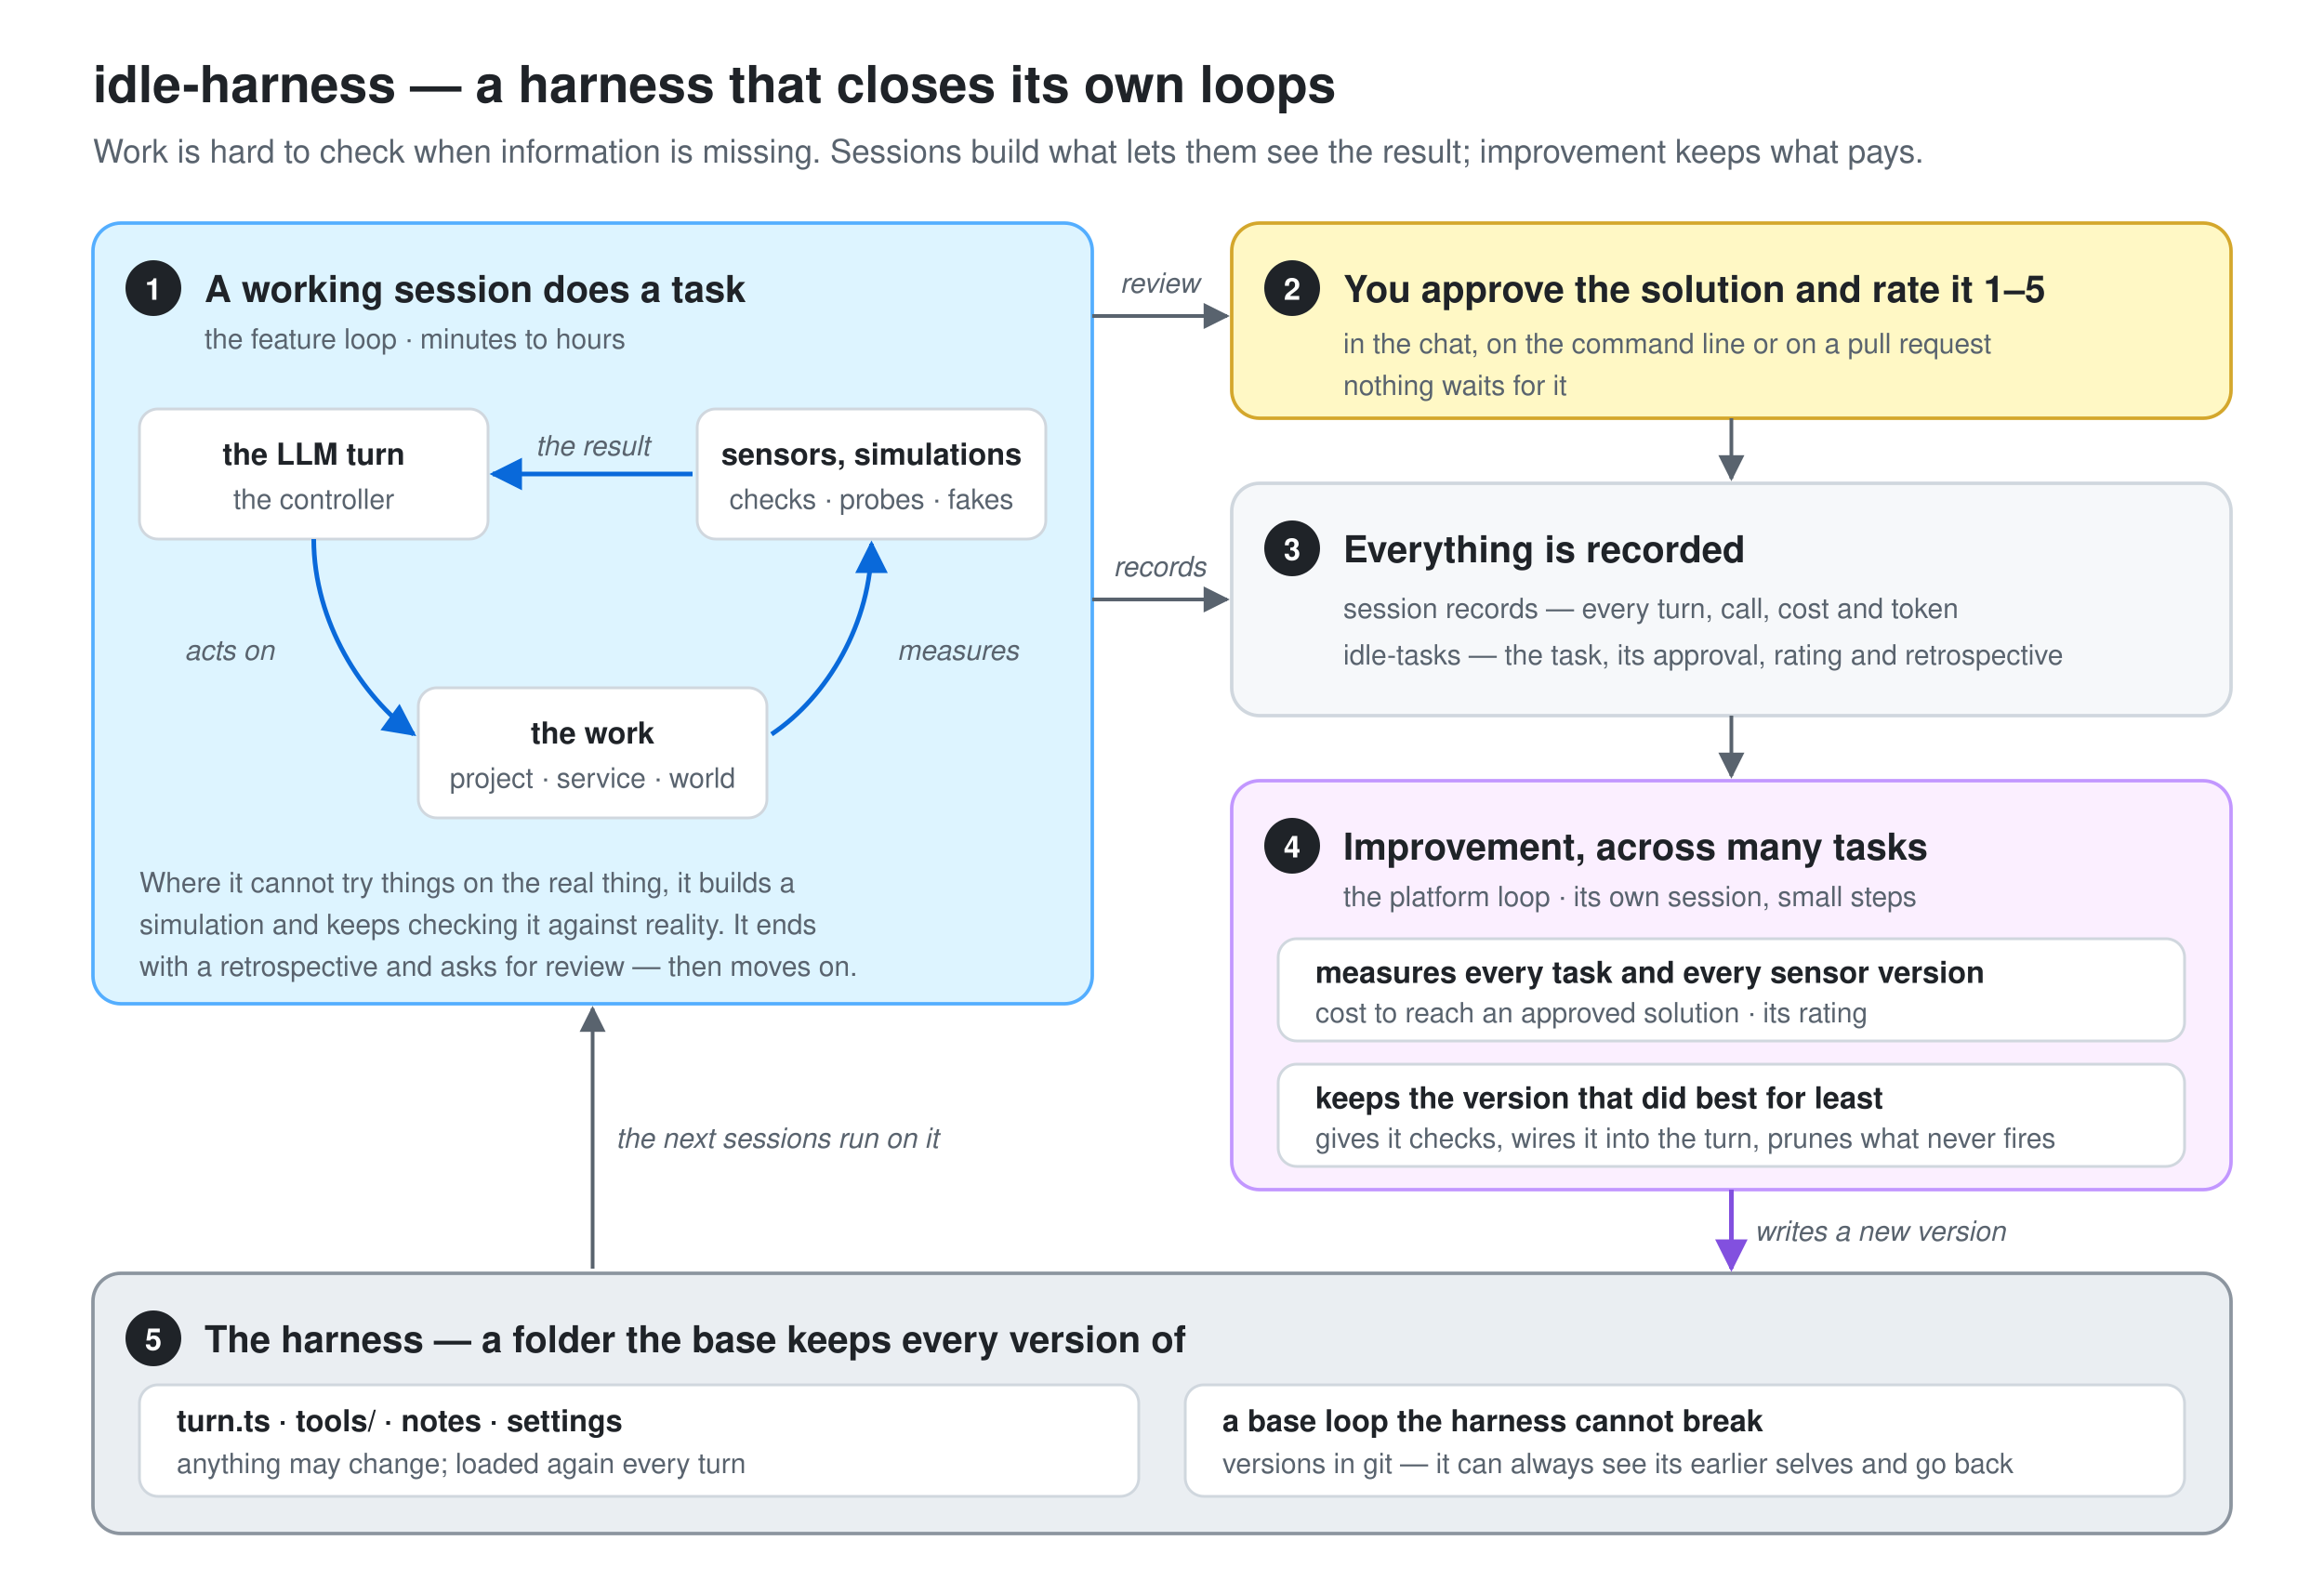
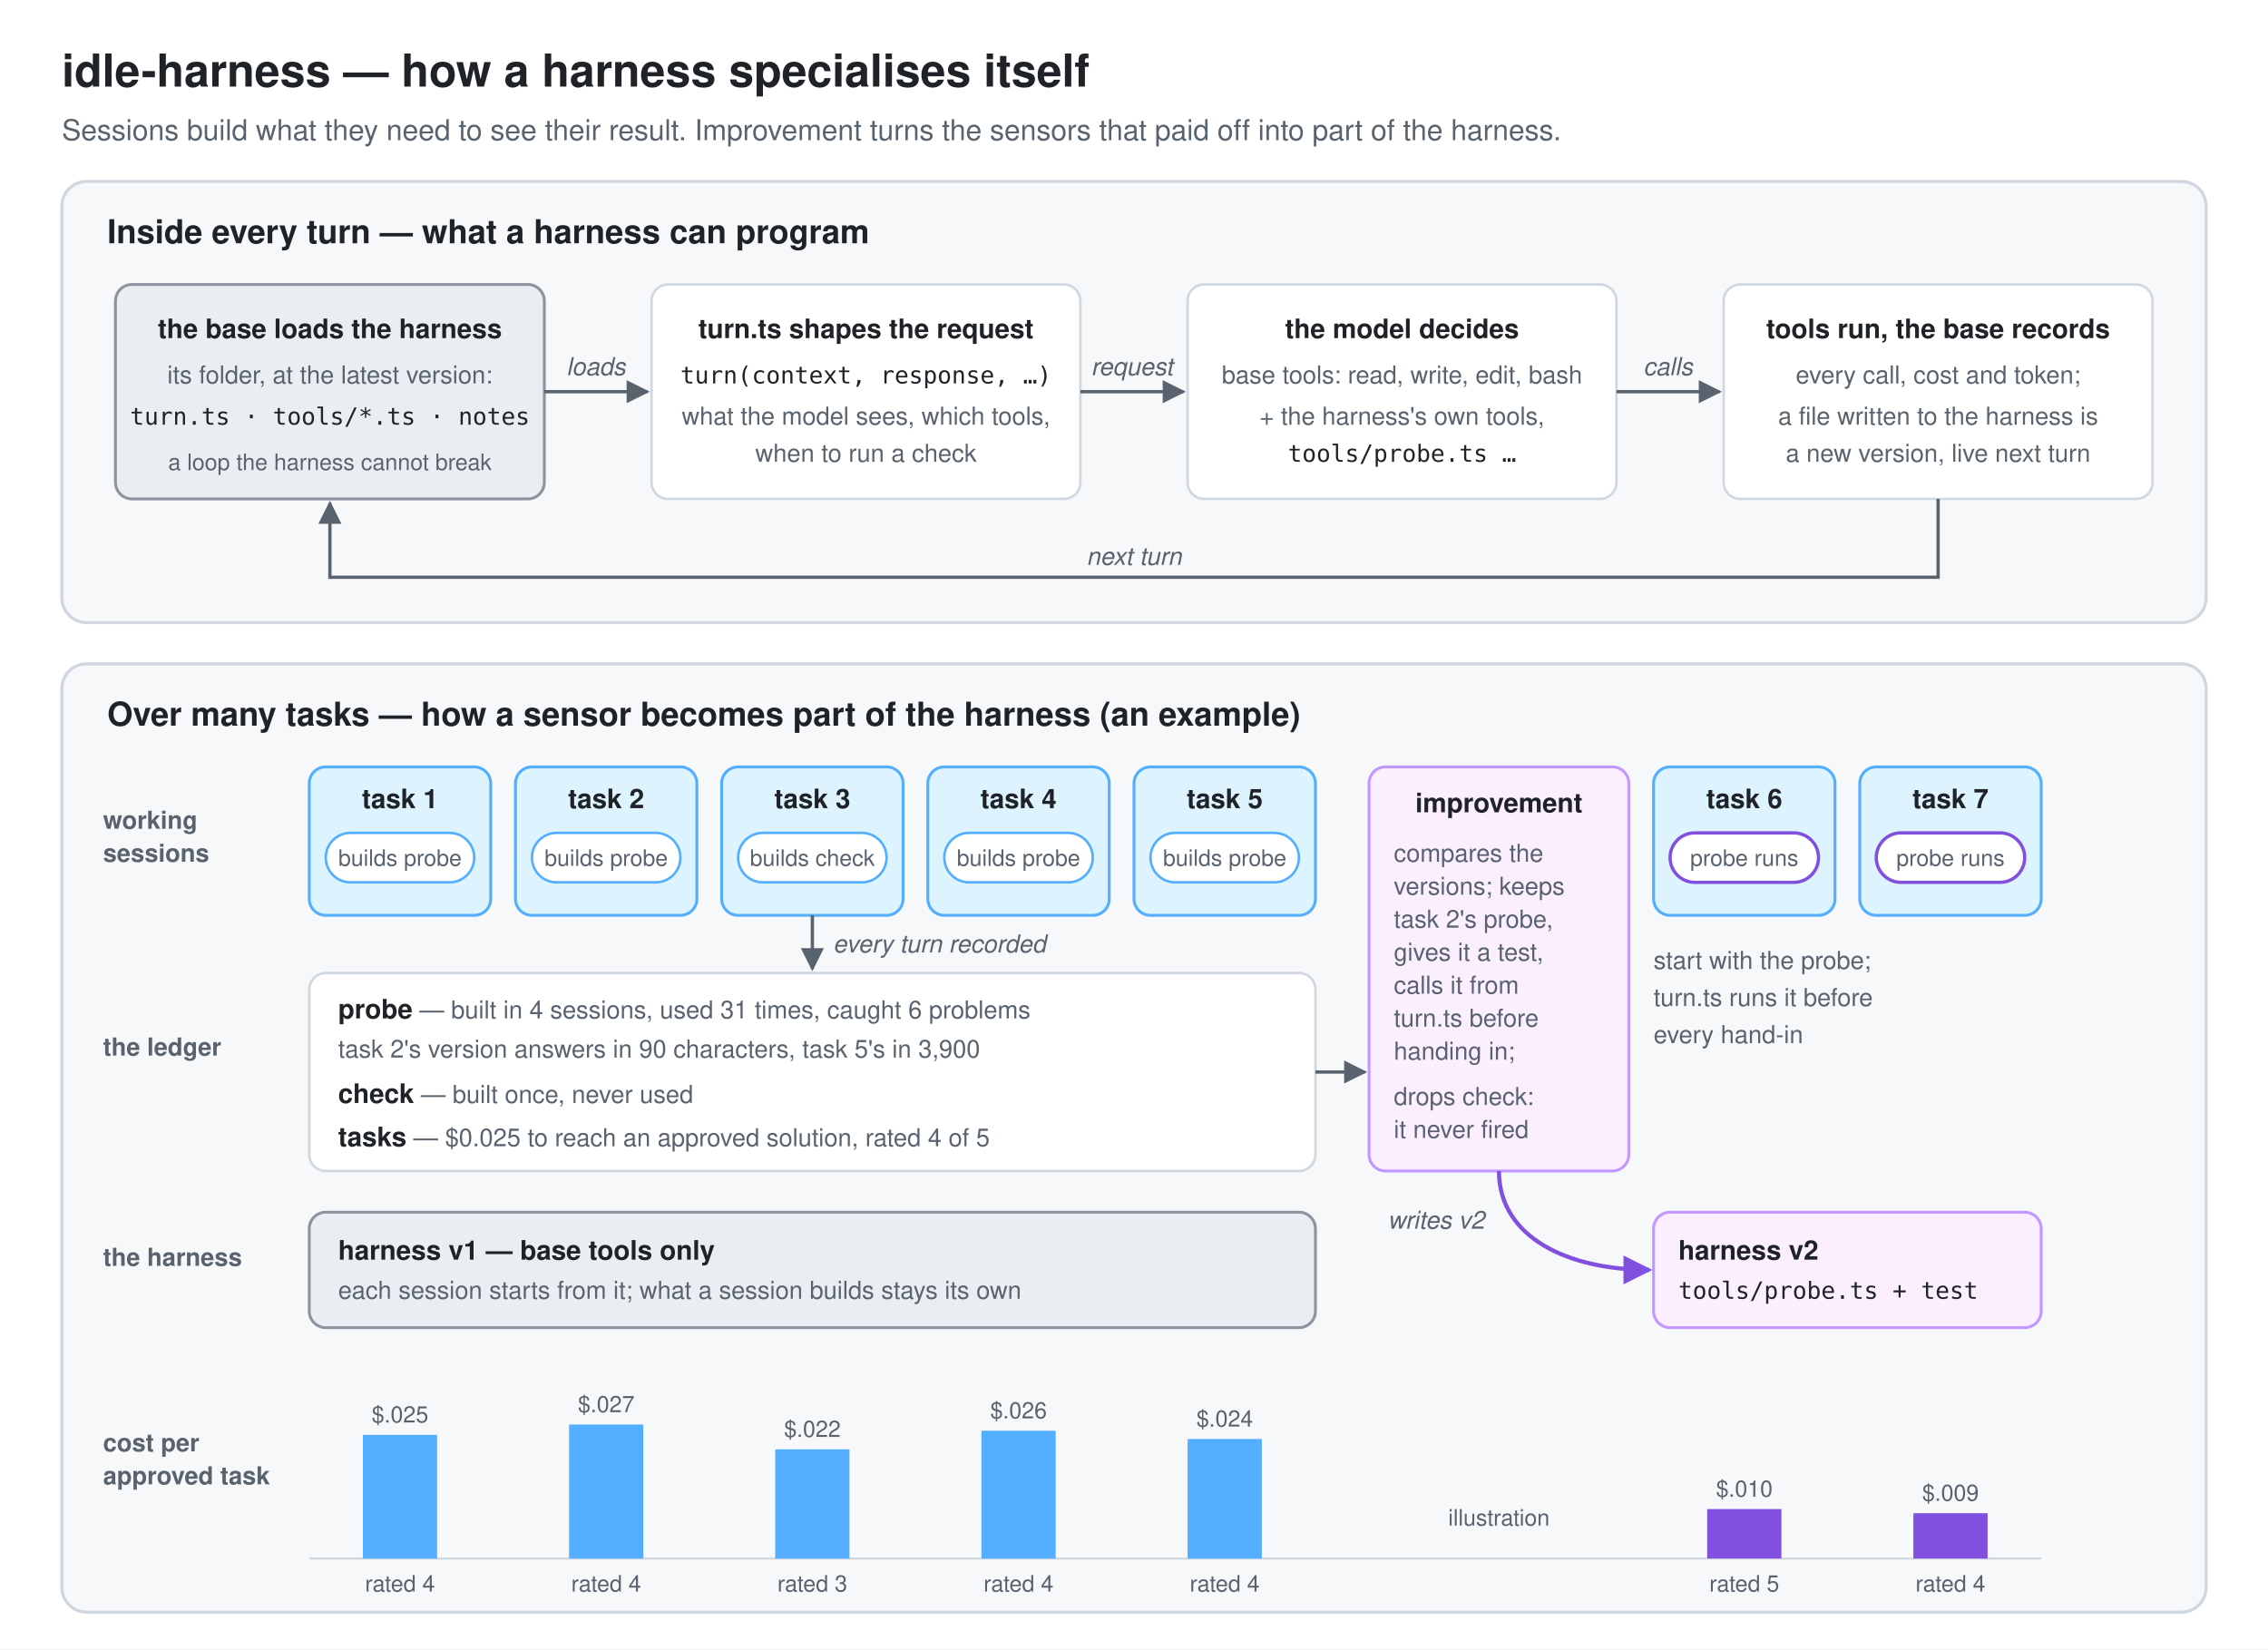
- <svg xmlns="http://www.w3.org/2000/svg" viewBox="0 0 1000 680" font-family="-apple-system, BlinkMacSystemFont, 'Segoe UI', Helvetica, Arial, sans-serif" role="img" aria-label="idle-harness: working sessions build sensors and simulations to see the result of their work; you approve and rate; everything is recorded; improvement keeps the sensors that did best for least and writes them into the harness the next sessions run on.">
+ <svg xmlns="http://www.w3.org/2000/svg" viewBox="0 0 1100 800" font-family="-apple-system, BlinkMacSystemFont, 'Segoe UI', Helvetica, Arial, sans-serif" role="img" aria-label="How idle-harness specialises. Inside every turn the base loads the harness folder, turn.ts shapes the request, the model calls base tools and the harness's own tools, and anything written to the folder is a new version, live next turn. Over many tasks, working sessions each build their own version of a sensor; the ledger compares the versions; improvement keeps the best one, gives it a test and calls it from turn.ts; the next sessions start with it and reach an approved solution for less.">
  <style>
    .bg { fill: #ffffff; }
-     .card { fill: #f6f8fa; stroke: #d0d7de; stroke-width: 1.5; }
-     .feature { fill: #ddf4ff; stroke: #54aeff; stroke-width: 1.5; }
-     .platform { fill: #fbefff; stroke: #c297ff; stroke-width: 1.5; }
-     .human { fill: #fff8c5; stroke: #d4a72c; stroke-width: 1.5; }
-     .base { fill: #eaeef2; stroke: #8c959f; stroke-width: 1.5; }
+     .panel { fill: #f6f8fa; stroke: #d0d7de; stroke-width: 1.5; }
    .node { fill: #ffffff; stroke: #d0d7de; stroke-width: 1.2; }
-     .badge { fill: #1f2328; }
-     .badgetext { font-size: 13px; font-weight: 700; fill: #ffffff; }
+     .feature { fill: #ddf4ff; stroke: #54aeff; stroke-width: 1.4; }
+     .platform { fill: #fbefff; stroke: #c297ff; stroke-width: 1.4; }
+     .base { fill: #eaeef2; stroke: #8c959f; stroke-width: 1.4; }
+     .chip { fill: #ffffff; stroke: #54aeff; stroke-width: 1.2; }
+     .chipp { fill: #ffffff; stroke: #8250df; stroke-width: 1.6; }
+     .bar { fill: #54aeff; } .barp { fill: #8250df; }
    .title { font-size: 22px; font-weight: 700; fill: #1f2328; }
    .sub { font-size: 14px; fill: #59636e; }
    .h { font-size: 16px; font-weight: 650; fill: #1f2328; }
    .t { font-size: 13px; font-weight: 600; fill: #1f2328; }
    .s { font-size: 12px; fill: #59636e; }
+     .xs { font-size: 11px; fill: #59636e; }
+     .code { font-family: ui-monospace, SFMono-Regular, Menlo, monospace; font-size: 11.5px; fill: #1f2328; }
+     .lane { font-size: 12px; font-weight: 600; fill: #59636e; }
    .label { font-size: 12px; font-style: italic; fill: #59636e; }
    .arrow { stroke: #59636e; stroke-width: 1.6; fill: none; marker-end: url(#grey); }
-     .ctl { stroke: #0969da; stroke-width: 2; fill: none; marker-end: url(#blue); }
    .plat { stroke: #8250df; stroke-width: 2; fill: none; marker-end: url(#purple); }
-     #grey path { fill: #59636e; } #blue path { fill: #0969da; } #purple path { fill: #8250df; }
+     #grey path { fill: #59636e; } #purple path { fill: #8250df; }
    @media (prefers-color-scheme: dark) {
      .bg { fill: #0d1117; }
-       .card { fill: #161b22; stroke: #30363d; }
+       .panel { fill: #161b22; stroke: #30363d; }
+       .node, .chip, .chipp { fill: #0d1117; }
+       .node { stroke: #30363d; }
      .feature { fill: #0c2d6b; stroke: #388bfd; }
      .platform { fill: #2b1a4a; stroke: #a371f7; }
-       .human { fill: #3b2e00; stroke: #bb8009; }
      .base { fill: #21262d; stroke: #6e7681; }
-       .node { fill: #0d1117; stroke: #30363d; }
-       .badge { fill: #e6edf3; } .badgetext { fill: #0d1117; }
-       .title, .h, .t { fill: #e6edf3; } .sub, .s, .label { fill: #9198a1; }
+       .chip { stroke: #388bfd; } .chipp { stroke: #a371f7; }
+       .bar { fill: #388bfd; } .barp { fill: #a371f7; }
+       .title, .h, .t, .code { fill: #e6edf3; }
+       .sub, .s, .xs, .lane, .label { fill: #9198a1; }
      .arrow { stroke: #9198a1; } #grey path { fill: #9198a1; }
-       .ctl { stroke: #4493f8; } #blue path { fill: #4493f8; }
      .plat { stroke: #ab7df8; } #purple path { fill: #ab7df8; }
    }
  </style>
  <defs>
    <marker id="grey" viewBox="0 0 10 10" refX="9" refY="5" markerWidth="7" markerHeight="7" orient="auto-start-reverse">
      <path d="M0,0 L10,5 L0,10 z" />
    </marker>
-     <marker id="blue" viewBox="0 0 10 10" refX="9" refY="5" markerWidth="7" markerHeight="7" orient="auto-start-reverse">
-       <path d="M0,0 L10,5 L0,10 z" />
-     </marker>
    <marker id="purple" viewBox="0 0 10 10" refX="9" refY="5" markerWidth="7" markerHeight="7" orient="auto-start-reverse">
      <path d="M0,0 L10,5 L0,10 z" />
    </marker>
  </defs>
-   <rect class="bg" x="0" y="0" width="1000" height="680" />
-   <text class="title" x="40" y="44">idle-harness — a harness that closes its own loops</text>
-   <text class="sub" x="40" y="70">Work is hard to check when information is missing. Sessions build what lets them see the result; improvement keeps what pays.</text>
-   <rect class="feature" x="40" y="96" width="430" height="336" rx="12" />
-   <circle class="badge" cx="66" cy="124" r="12" />
-   <text class="badgetext" x="66" y="129" text-anchor="middle">1</text>
-   <text class="h" x="88" y="130">A working session does a task</text>
-   <text class="s" x="88" y="150">the feature loop · minutes to hours</text>
-   <rect class="node" x="60" y="176" width="150" height="56" rx="8" />
-   <text class="t" x="135" y="200" text-anchor="middle">the LLM turn</text>
-   <text class="s" x="135" y="219" text-anchor="middle">the controller</text>
-   <rect class="node" x="300" y="176" width="150" height="56" rx="8" />
-   <text class="t" x="375" y="200" text-anchor="middle">sensors, simulations</text>
-   <text class="s" x="375" y="219" text-anchor="middle">checks · probes · fakes</text>
-   <rect class="node" x="180" y="296" width="150" height="56" rx="8" />
-   <text class="t" x="255" y="320" text-anchor="middle">the work</text>
-   <text class="s" x="255" y="339" text-anchor="middle">project · service · world</text>
-   <path class="ctl" d="M135,232 C135,268 156,300 178,316" />
-   <text class="label" x="118" y="284" text-anchor="end">acts on</text>
-   <path class="ctl" d="M332,316 C356,300 375,268 375,234" />
-   <text class="label" x="386" y="284">measures</text>
-   <path class="ctl" d="M298,204 L212,204" />
-   <text class="label" x="255" y="196" text-anchor="middle">the result</text>
-   <text class="s" x="60" y="384">Where it cannot try things on the real thing, it builds a</text>
-   <text class="s" x="60" y="402">simulation and keeps checking it against reality. It ends</text>
-   <text class="s" x="60" y="420">with a retrospective and asks for review — then moves on.</text>
-   <rect class="human" x="530" y="96" width="430" height="84" rx="12" />
-   <circle class="badge" cx="556" cy="124" r="12" />
-   <text class="badgetext" x="556" y="129" text-anchor="middle">2</text>
-   <text class="h" x="578" y="130">You approve the solution and rate it 1–5</text>
-   <text class="s" x="578" y="152">in the chat, on the command line or on a pull request</text>
-   <text class="s" x="578" y="170">nothing waits for it</text>
-   <path class="arrow" d="M470,136 L528,136" />
-   <text class="label" x="499" y="126" text-anchor="middle">review</text>
-   <rect class="card" x="530" y="208" width="430" height="100" rx="12" />
-   <circle class="badge" cx="556" cy="236" r="12" />
-   <text class="badgetext" x="556" y="241" text-anchor="middle">3</text>
-   <text class="h" x="578" y="242">Everything is recorded</text>
-   <text class="s" x="578" y="266">session records — every turn, call, cost and token</text>
-   <text class="s" x="578" y="286">idle-tasks — the task, its approval, rating and retrospective</text>
-   <path class="arrow" d="M470,258 L528,258" />
-   <text class="label" x="499" y="248" text-anchor="middle">records</text>
-   <path class="arrow" d="M745,180 L745,206" />
-   <rect class="platform" x="530" y="336" width="430" height="176" rx="12" />
-   <circle class="badge" cx="556" cy="364" r="12" />
-   <text class="badgetext" x="556" y="369" text-anchor="middle">4</text>
-   <text class="h" x="578" y="370">Improvement, across many tasks</text>
-   <text class="s" x="578" y="390">the platform loop · its own session, small steps</text>
-   <path class="arrow" d="M745,308 L745,334" />
-   <rect class="node" x="550" y="404" width="390" height="44" rx="8" />
-   <text class="t" x="566" y="423">measures every task and every sensor version</text>
-   <text class="s" x="566" y="440">cost to reach an approved solution · its rating</text>
-   <rect class="node" x="550" y="458" width="390" height="44" rx="8" />
-   <text class="t" x="566" y="477">keeps the version that did best for least</text>
-   <text class="s" x="566" y="494">gives it checks, wires it into the turn, prunes what never fires</text>
-   <rect class="base" x="40" y="548" width="920" height="112" rx="12" />
-   <circle class="badge" cx="66" cy="576" r="12" />
-   <text class="badgetext" x="66" y="581" text-anchor="middle">5</text>
-   <text class="h" x="88" y="582">The harness — a folder the base keeps every version of</text>
-   <rect class="node" x="60" y="596" width="430" height="48" rx="8" />
-   <text class="t" x="76" y="616">turn.ts · tools/ · notes · settings</text>
-   <text class="s" x="76" y="634">anything may change; loaded again every turn</text>
-   <rect class="node" x="510" y="596" width="430" height="48" rx="8" />
-   <text class="t" x="526" y="616">a base loop the harness cannot break</text>
-   <text class="s" x="526" y="634">versions in git — it can always see its earlier selves and go back</text>
-   <path class="plat" d="M745,512 L745,546" />
-   <text class="label" x="755" y="534">writes a new version</text>
-   <path class="arrow" d="M255,546 L255,434" />
-   <text class="label" x="265" y="494">the next sessions run on it</text>
+   <rect class="bg" x="0" y="0" width="1100" height="800" />
+   <text class="title" x="30" y="42">idle-harness — how a harness specialises itself</text>
+   <text class="sub" x="30" y="68">Sessions build what they need to see their result. Improvement turns the sensors that paid off into part of the harness.</text>
+   <rect class="panel" x="30" y="88" width="1040" height="214" rx="12" />
+   <text class="h" x="52" y="118">Inside every turn — what a harness can program</text>
+   <rect class="base" x="56" y="138" width="208" height="104" rx="8" />
+   <text class="t" x="160" y="164" text-anchor="middle">the base loads the harness</text>
+   <text class="s" x="160" y="186" text-anchor="middle">its folder, at the latest version:</text>
+   <text class="code" x="160" y="206" text-anchor="middle">turn.ts · tools/*.ts · notes</text>
+   <text class="xs" x="160" y="228" text-anchor="middle">a loop the harness cannot break</text>
+   <rect class="node" x="316" y="138" width="208" height="104" rx="8" />
+   <text class="t" x="420" y="164" text-anchor="middle">turn.ts shapes the request</text>
+   <text class="code" x="420" y="186" text-anchor="middle">turn(context, response, …)</text>
+   <text class="s" x="420" y="206" text-anchor="middle">what the model sees, which tools,</text>
+   <text class="s" x="420" y="224" text-anchor="middle">when to run a check</text>
+   <rect class="node" x="576" y="138" width="208" height="104" rx="8" />
+   <text class="t" x="680" y="164" text-anchor="middle">the model decides</text>
+   <text class="s" x="680" y="186" text-anchor="middle">base tools: read, write, edit, bash</text>
+   <text class="s" x="680" y="206" text-anchor="middle">+ the harness's own tools,</text>
+   <text class="code" x="680" y="224" text-anchor="middle">tools/probe.ts …</text>
+   <rect class="node" x="836" y="138" width="208" height="104" rx="8" />
+   <text class="t" x="940" y="164" text-anchor="middle">tools run, the base records</text>
+   <text class="s" x="940" y="186" text-anchor="middle">every call, cost and token;</text>
+   <text class="s" x="940" y="206" text-anchor="middle">a file written to the harness is</text>
+   <text class="s" x="940" y="224" text-anchor="middle">a new version, live next turn</text>
+   <path class="arrow" d="M264,190 L314,190" />
+   <text class="label" x="289" y="182" text-anchor="middle">loads</text>
+   <path class="arrow" d="M524,190 L574,190" />
+   <text class="label" x="549" y="182" text-anchor="middle">request</text>
+   <path class="arrow" d="M784,190 L834,190" />
+   <text class="label" x="809" y="182" text-anchor="middle">calls</text>
+   <path class="arrow" d="M940,242 L940,280 L160,280 L160,244" />
+   <text class="label" x="550" y="274" text-anchor="middle">next turn</text>
+   <rect class="panel" x="30" y="322" width="1040" height="460" rx="12" />
+   <text class="h" x="52" y="352">Over many tasks — how a sensor becomes part of the harness (an example)</text>
+   <text class="lane" x="50" y="402">working</text>
+   <text class="lane" x="50" y="418">sessions</text>
+   <text class="lane" x="50" y="512">the ledger</text>
+   <text class="lane" x="50" y="614">the harness</text>
+   <text class="lane" x="50" y="704">cost per</text>
+   <text class="lane" x="50" y="720">approved task</text>
+   <rect class="feature" x="150" y="372" width="88" height="72" rx="8" />
+   <text class="t" x="194" y="392" text-anchor="middle">task 1</text>
+   <rect class="chip" x="158" y="404" width="72" height="24" rx="12" />
+   <text class="xs" x="194" y="420" text-anchor="middle">builds probe</text>
+   <rect class="feature" x="250" y="372" width="88" height="72" rx="8" />
+   <text class="t" x="294" y="392" text-anchor="middle">task 2</text>
+   <rect class="chip" x="258" y="404" width="72" height="24" rx="12" />
+   <text class="xs" x="294" y="420" text-anchor="middle">builds probe</text>
+   <rect class="feature" x="350" y="372" width="88" height="72" rx="8" />
+   <text class="t" x="394" y="392" text-anchor="middle">task 3</text>
+   <rect class="chip" x="358" y="404" width="72" height="24" rx="12" />
+   <text class="xs" x="394" y="420" text-anchor="middle">builds check</text>
+   <rect class="feature" x="450" y="372" width="88" height="72" rx="8" />
+   <text class="t" x="494" y="392" text-anchor="middle">task 4</text>
+   <rect class="chip" x="458" y="404" width="72" height="24" rx="12" />
+   <text class="xs" x="494" y="420" text-anchor="middle">builds probe</text>
+   <rect class="feature" x="550" y="372" width="88" height="72" rx="8" />
+   <text class="t" x="594" y="392" text-anchor="middle">task 5</text>
+   <rect class="chip" x="558" y="404" width="72" height="24" rx="12" />
+   <text class="xs" x="594" y="420" text-anchor="middle">builds probe</text>
+   <rect class="node" x="150" y="472" width="488" height="96" rx="8" />
+   <text class="s" x="164" y="494">
+     <tspan class="t">probe</tspan> — built in 4 sessions, used 31 times, caught 6 problems</text>
+   <text class="s" x="164" y="513">task 2's version answers in 90 characters, task 5's in 3,900</text>
+   <text class="s" x="164" y="535">
+     <tspan class="t">check</tspan> — built once, never used</text>
+   <text class="s" x="164" y="556">
+     <tspan class="t">tasks</tspan> — $0.025 to reach an approved solution, rated 4 of 5</text>
+   <path class="arrow" d="M394,444 L394,470" />
+   <text class="label" x="404" y="462">every turn recorded</text>
+   <rect class="platform" x="664" y="372" width="126" height="196" rx="8" />
+   <text class="t" x="727" y="394" text-anchor="middle">improvement</text>
+   <text class="s" x="676" y="418">compares the</text>
+   <text class="s" x="676" y="434">versions; keeps</text>
+   <text class="s" x="676" y="450">task 2's probe,</text>
+   <text class="s" x="676" y="466">gives it a test,</text>
+   <text class="s" x="676" y="482">calls it from</text>
+   <text class="s" x="676" y="498">turn.ts before</text>
+   <text class="s" x="676" y="514">handing in;</text>
+   <text class="s" x="676" y="536">drops check:</text>
+   <text class="s" x="676" y="552">it never fired</text>
+   <path class="arrow" d="M638,520 L662,520" />
+   <rect class="feature" x="802" y="372" width="88" height="72" rx="8" />
+   <text class="t" x="846" y="392" text-anchor="middle">task 6</text>
+   <rect class="chipp" x="810" y="404" width="72" height="24" rx="12" />
+   <text class="xs" x="846" y="420" text-anchor="middle">probe runs</text>
+   <rect class="feature" x="902" y="372" width="88" height="72" rx="8" />
+   <text class="t" x="946" y="392" text-anchor="middle">task 7</text>
+   <rect class="chipp" x="910" y="404" width="72" height="24" rx="12" />
+   <text class="xs" x="946" y="420" text-anchor="middle">probe runs</text>
+   <text class="s" x="802" y="470">start with the probe;</text>
+   <text class="s" x="802" y="488">turn.ts runs it before</text>
+   <text class="s" x="802" y="506">every hand-in</text>
+   <rect class="base" x="150" y="588" width="488" height="56" rx="8" />
+   <text class="t" x="164" y="611">harness v1 — base tools only</text>
+   <text class="s" x="164" y="630">each session starts from it; what a session builds stays its own</text>
+   <rect class="platform" x="802" y="588" width="188" height="56" rx="8" />
+   <text class="t" x="814" y="611">harness v2</text>
+   <text class="code" x="814" y="630">tools/probe.ts + test</text>
+   <path class="plat" d="M727,568 C727,600 760,616 800,616" />
+   <text class="label" x="720" y="596" text-anchor="end">writes v2</text>
+   <line x1="150" y1="756" x2="990" y2="756" stroke="#d0d7de" stroke-width="1" />
+   <rect class="bar" x="176" y="696" width="36" height="60" />
+   <text class="xs" x="194" y="690" text-anchor="middle">$.025</text>
+   <rect class="bar" x="276" y="691" width="36" height="65" />
+   <text class="xs" x="294" y="685" text-anchor="middle">$.027</text>
+   <rect class="bar" x="376" y="703" width="36" height="53" />
+   <text class="xs" x="394" y="697" text-anchor="middle">$.022</text>
+   <rect class="bar" x="476" y="694" width="36" height="62" />
+   <text class="xs" x="494" y="688" text-anchor="middle">$.026</text>
+   <rect class="bar" x="576" y="698" width="36" height="58" />
+   <text class="xs" x="594" y="692" text-anchor="middle">$.024</text>
+   <rect class="barp" x="828" y="732" width="36" height="24" />
+   <text class="xs" x="846" y="726" text-anchor="middle">$.010</text>
+   <rect class="barp" x="928" y="734" width="36" height="22" />
+   <text class="xs" x="946" y="728" text-anchor="middle">$.009</text>
+   <text class="xs" x="194" y="772" text-anchor="middle">rated 4</text>
+   <text class="xs" x="294" y="772" text-anchor="middle">rated 4</text>
+   <text class="xs" x="394" y="772" text-anchor="middle">rated 3</text>
+   <text class="xs" x="494" y="772" text-anchor="middle">rated 4</text>
+   <text class="xs" x="594" y="772" text-anchor="middle">rated 4</text>
+   <text class="xs" x="846" y="772" text-anchor="middle">rated 5</text>
+   <text class="xs" x="946" y="772" text-anchor="middle">rated 4</text>
+   <text class="xs" x="727" y="740" text-anchor="middle">illustration</text>
</svg>
